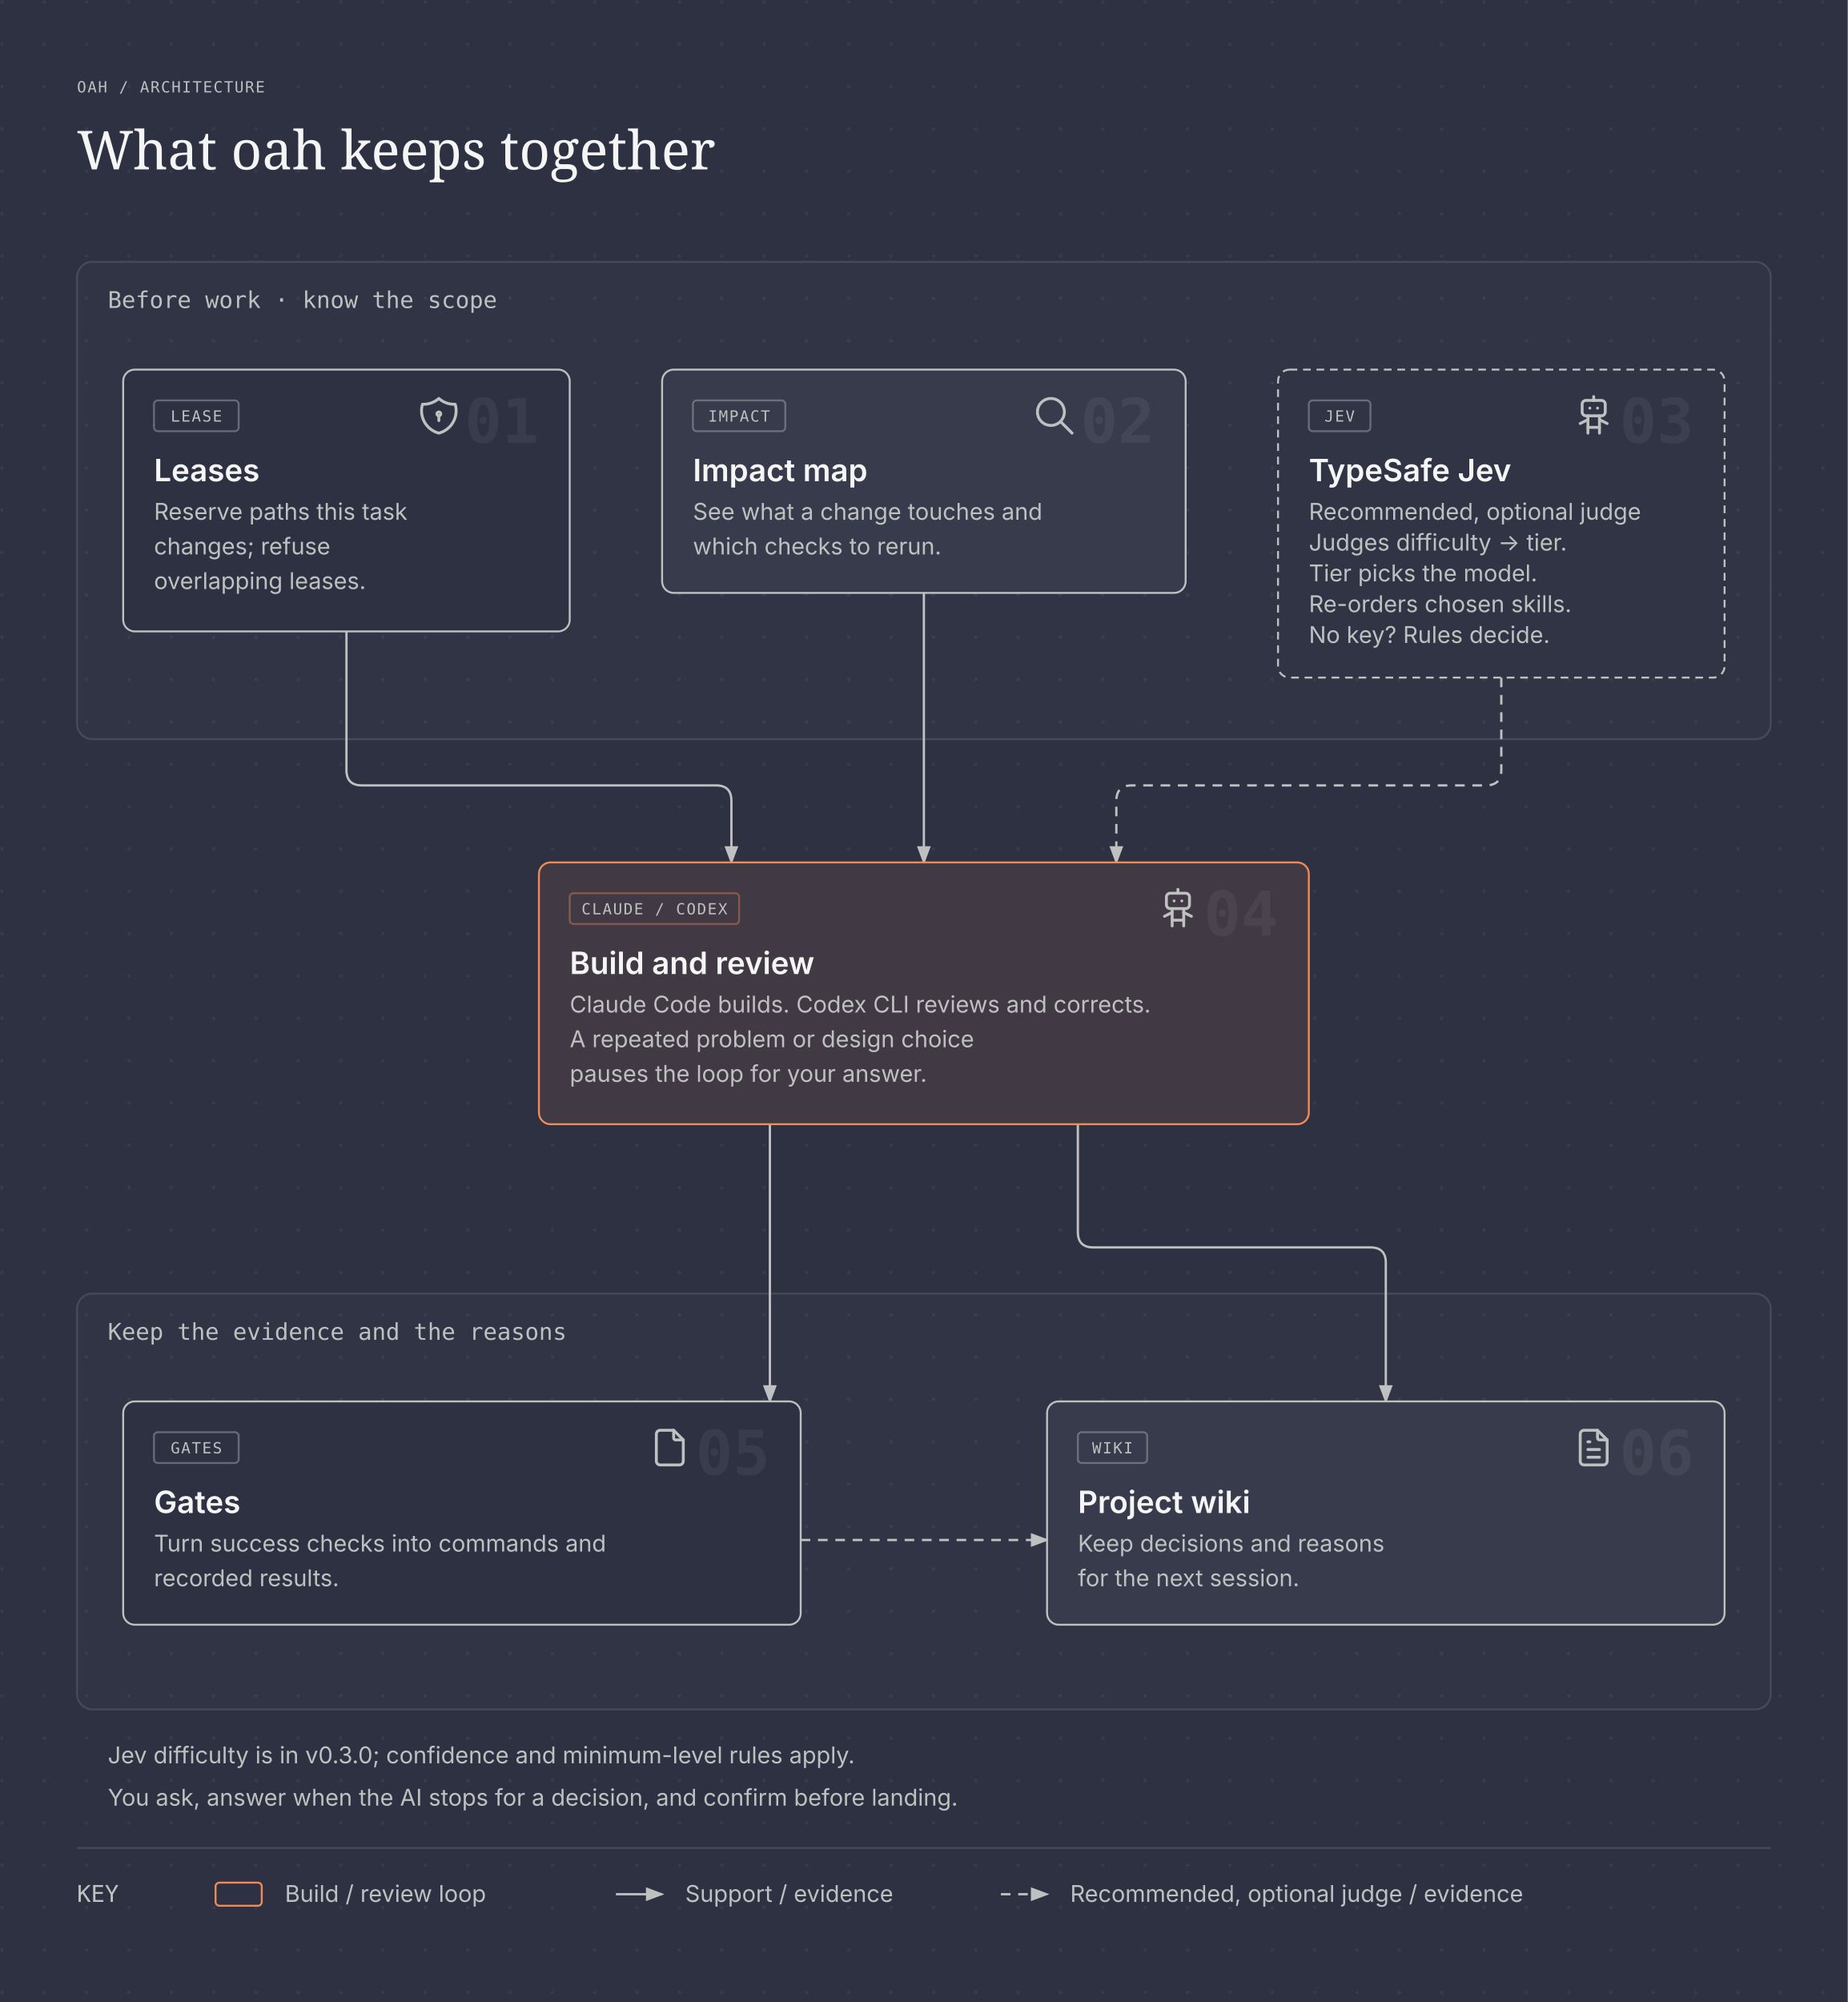
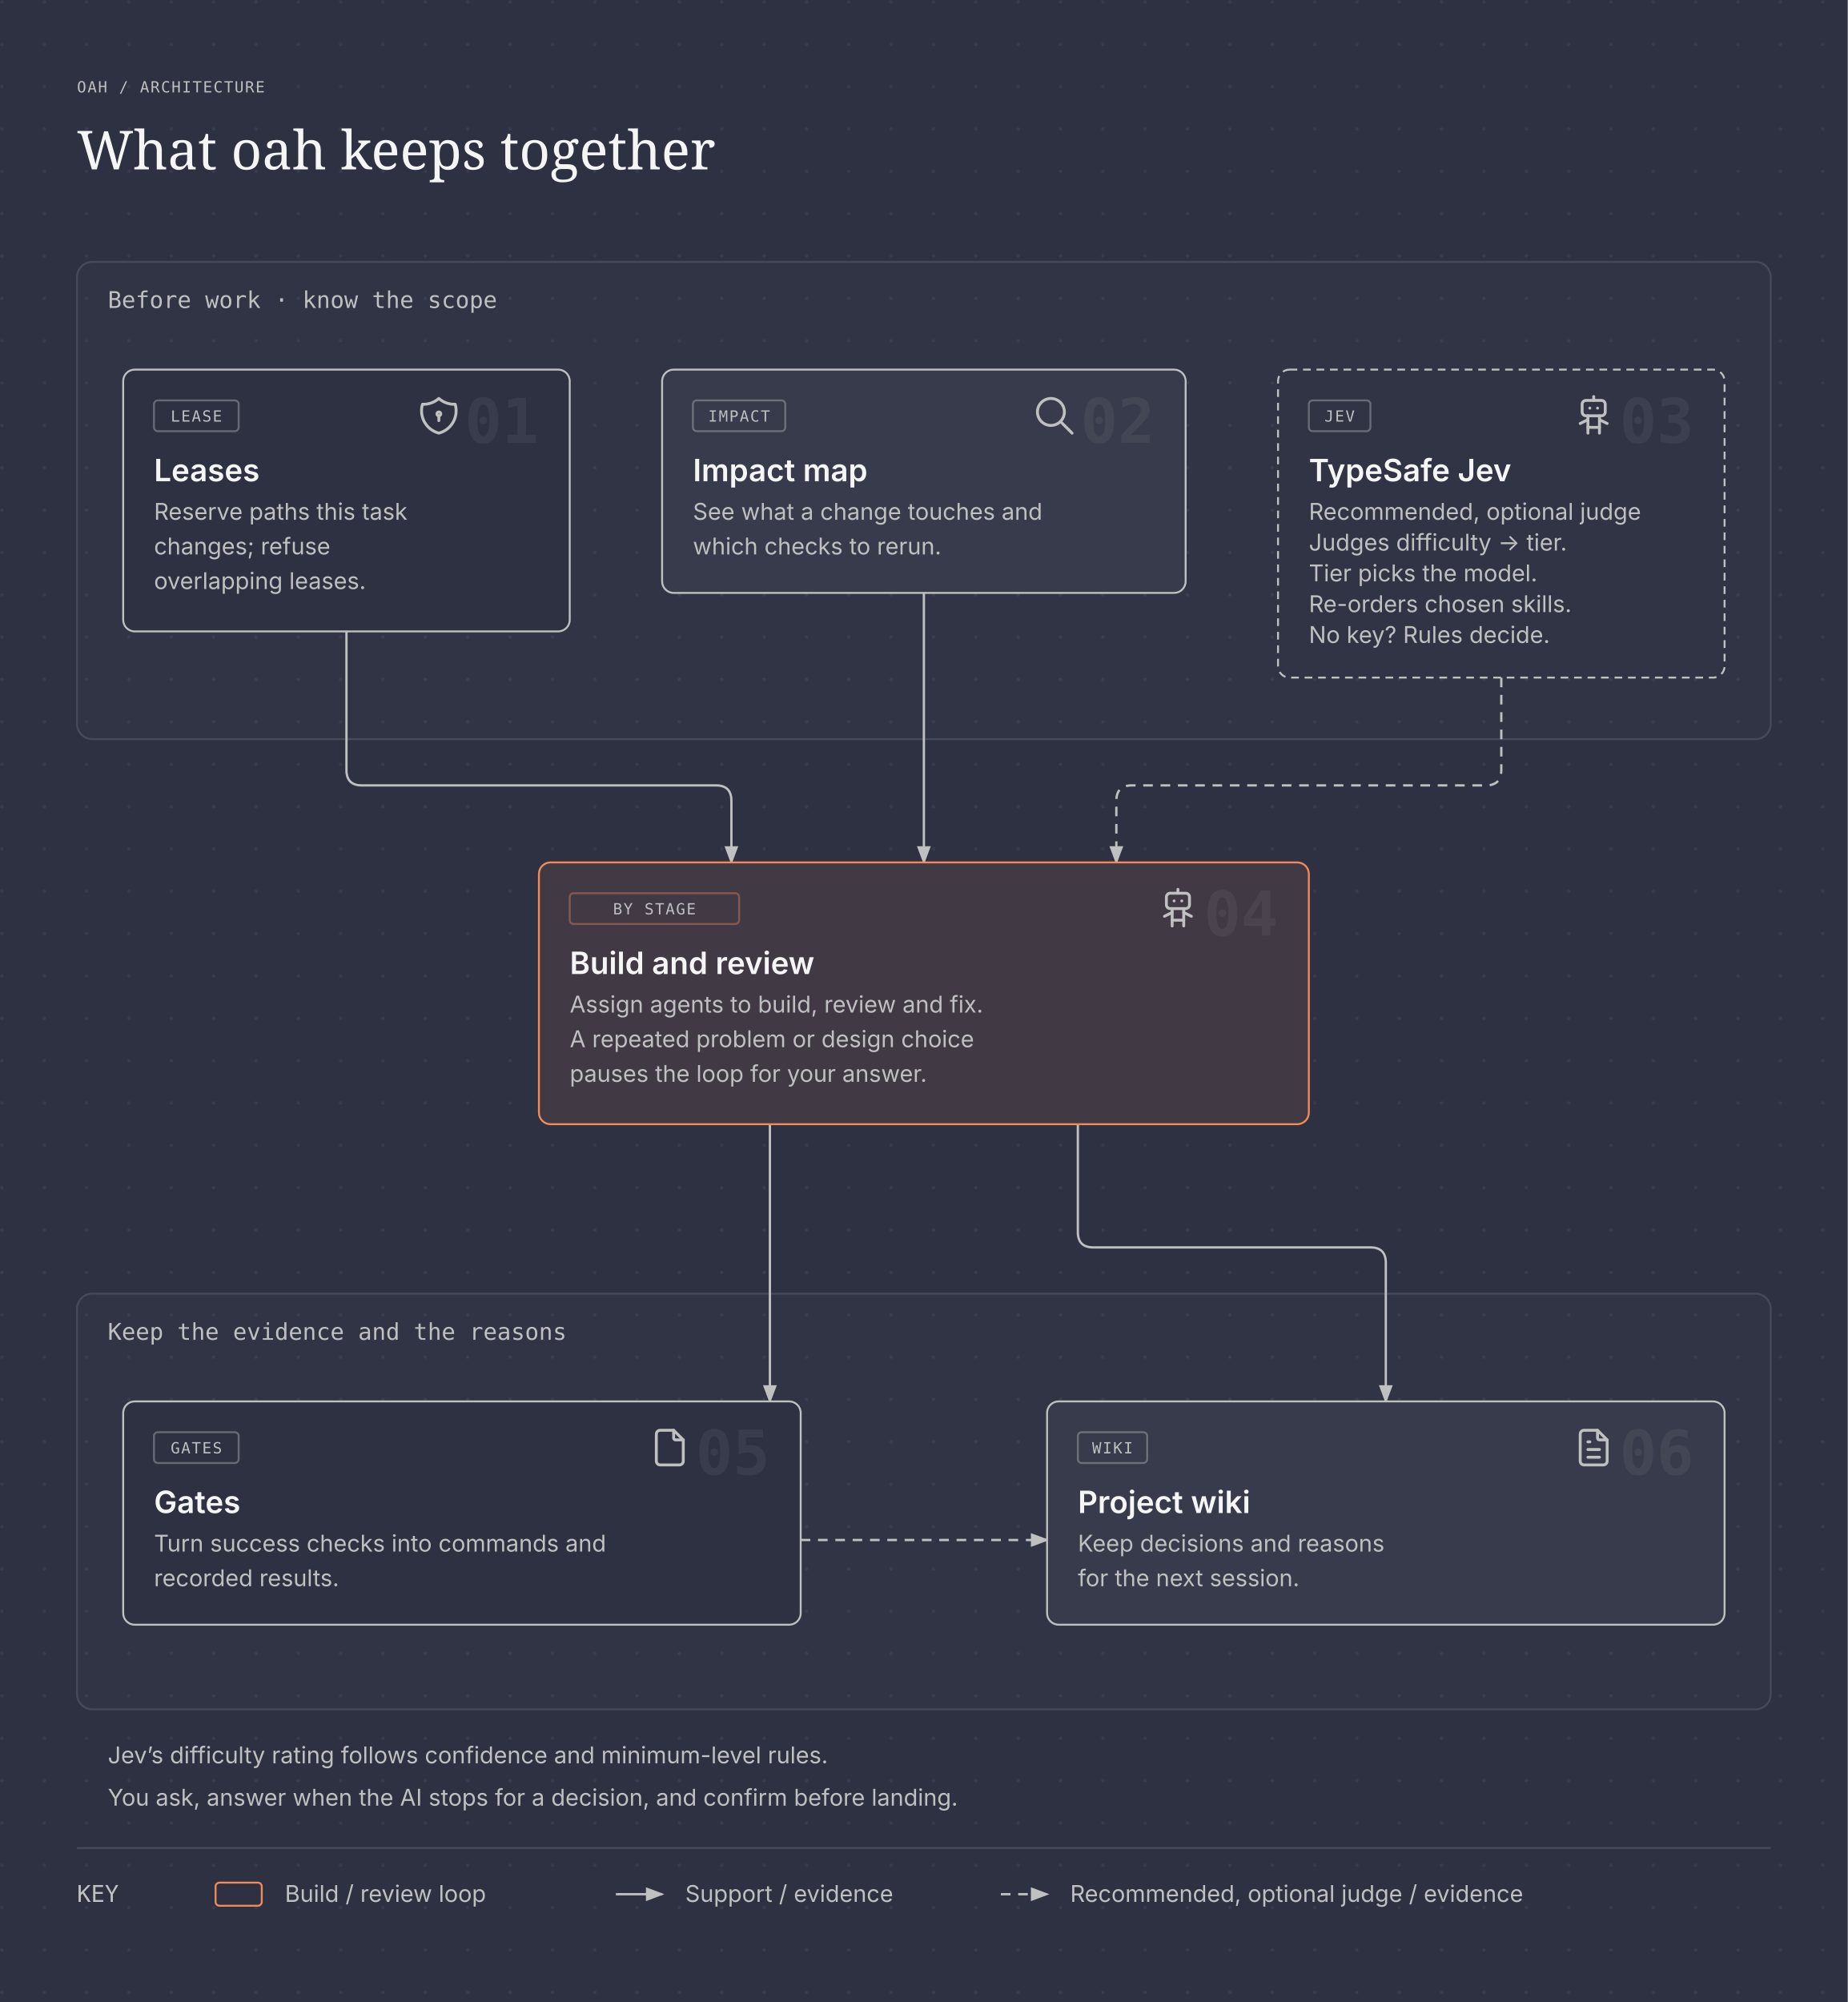
<svg xmlns="http://www.w3.org/2000/svg" viewBox="0 0 960 1040" role="img" aria-labelledby="features-dark-title features-dark-desc" data-diagram-type="Architecture" data-size="fit" id="features-dark-root">
  <defs>
    <style>#features-dark-root { font-family: "Geist", system-ui, -apple-system, "Segoe UI", sans-serif; color: #f5f5f5; }
      #features-dark-root .diagram-container { width: 100%; overflow-x: auto; }
      #features-dark-root text { font-family: "Geist", system-ui, -apple-system, "Segoe UI", sans-serif; fill: #f5f5f5; }
      #features-dark-root .title { font-family: "Instrument Serif", Georgia, serif; font-size: 28px; font-weight: 400; }
      #features-dark-root .node { font-size: 16px; font-weight: 600; }
      #features-dark-root .sub { font-family: "Geist", system-ui, -apple-system, "Segoe UI", sans-serif; font-size: 12px; font-weight: 400; fill: #bfc0c0; }
      #features-dark-root .technical { font-family: "Geist Mono", ui-monospace, "SFMono-Regular", Consolas, monospace; }
      #features-dark-root .label { font-size: 12px; font-family: "Geist Mono", ui-monospace, "SFMono-Regular", Consolas, monospace; font-weight: 400; fill: #bfc0c0; }
      #features-dark-root .prose { font-size: 12px; font-weight: 400; fill: #bfc0c0; }
      #features-dark-root .zone-label { font-size: 12px; font-family: "Geist Mono", ui-monospace, "SFMono-Regular", Consolas, monospace; font-weight: 500; fill: #bfc0c0; }
      #features-dark-root .arrow-label { font-size: 12px; font-family: "Geist Mono", ui-monospace, "SFMono-Regular", Consolas, monospace; font-weight: 400; fill: #bfc0c0; }
      #features-dark-root .tag { font-family: "Geist Mono", ui-monospace, "SFMono-Regular", Consolas, monospace; font-size: 8px; font-weight: 500; letter-spacing: .08em; fill: #bfc0c0; }
      #features-dark-root .ghost { font-family: "Geist Mono", ui-monospace, "SFMono-Regular", Consolas, monospace; font-size: 32px; font-weight: 600; fill: #f5f5f5; opacity: .06; }
      @media print {
#features-dark-root .diagram-container { overflow-x: visible; }
}</style>
    <pattern id="features-dark-dots" width="22" height="22" patternUnits="userSpaceOnUse">
      <circle cx="1" cy="1" r="0.9" fill="#f5f5f5" fill-opacity=".10" />
    </pattern>
    <marker id="features-dark-arrow" markerWidth="8" markerHeight="6" refX="7" refY="3" orient="auto">
      <polygon points="0 0, 8 3, 0 6" fill="#bfc0c0" />
    </marker>
    <marker id="features-dark-arrow-accent" markerWidth="8" markerHeight="6" refX="7" refY="3" orient="auto">
      <polygon points="0 0, 8 3, 0 6" fill="#f08a59" />
    </marker>
    <marker id="features-dark-arrow-link" markerWidth="8" markerHeight="6" refX="7" refY="3" orient="auto">
      <polygon points="0 0, 8 3, 0 6" fill="#739fdf" />
    </marker>
  </defs>
  <rect width="960" height="1040" fill="#2d3142" />
  <rect width="960" height="1040" fill="url(#features-dark-dots)" opacity=".55" />
  <text x="40" y="48" class="tag" text-anchor="start">OAH / ARCHITECTURE</text>
  <text x="40" y="88" class="title" text-anchor="start">What oah keeps together</text>
  <rect x="40" y="136" width="880" height="248" rx="8" fill="#f5f5f5" stroke="#f5f5f5" stroke-width="1" fill-opacity=".02" stroke-opacity=".12" />
  <text x="56" y="160" class="zone-label" text-anchor="start">Before work · know the scope</text>
  <rect x="40" y="672" width="880" height="216" rx="8" fill="#f5f5f5" stroke="#f5f5f5" stroke-width="1" fill-opacity=".02" stroke-opacity=".12" />
  <text x="56" y="696" class="zone-label" text-anchor="start">Keep the evidence and the reasons</text>
  <path d="M 180,328 L 180,400 Q 180,408 188,408 L 372,408 Q 380,408 380,416 L 380,448" data-edge-id="f1" data-from="lease" data-to="loop" data-label="" fill="none" stroke="#bfc0c0" stroke-width="1.2" marker-end="url(#features-dark-arrow)" />
  <path d="M 480,308 L 480,448" data-edge-id="f2" data-from="impact" data-to="loop" data-label="" fill="none" stroke="#bfc0c0" stroke-width="1.2" marker-end="url(#features-dark-arrow)" />
  <path d="M 780,352 L 780,400 Q 780,408 772,408 L 588,408 Q 580,408 580,416 L 580,448" data-edge-id="f3" data-from="jev" data-to="loop" data-label="" fill="none" stroke="#bfc0c0" stroke-width="1.2" stroke-dasharray="5,4" marker-end="url(#features-dark-arrow)" />
  <path d="M 400,584 L 400,728" data-edge-id="f4" data-from="loop" data-to="gates" data-label="" fill="none" stroke="#bfc0c0" stroke-width="1.2" marker-end="url(#features-dark-arrow)" />
  <path d="M 560,584 L 560,640 Q 560,648 568,648 L 712,648 Q 720,648 720,656 L 720,728" data-edge-id="f5" data-from="loop" data-to="wiki" data-label="" fill="none" stroke="#bfc0c0" stroke-width="1.2" marker-end="url(#features-dark-arrow)" />
  <path d="M 416,800 L 544,800" data-edge-id="f6" data-from="gates" data-to="wiki" data-label="" fill="none" stroke="#bfc0c0" stroke-width="1.2" marker-end="url(#features-dark-arrow)" stroke-dasharray="5,4" />
  <g data-node-id="lease" data-source-label="Leases Reserve paths this task changes; refuse overlapping leases.">
    <rect x="64" y="192" width="232" height="136" rx="6" fill="#2d3142" />
    <rect x="64" y="192" width="232" height="136" rx="6" fill="#2d3142" stroke="#bfc0c0" stroke-width="1" />
    <g aria-hidden="true">
      <rect x="80" y="208" width="44" height="16" rx="2" fill="none" stroke="#bfc0c0" stroke-width="1" stroke-opacity=".4" />
      <text x="102" y="219" class="tag" text-anchor="middle">LEASE</text>
      <text x="280" y="230" class="ghost" text-anchor="end">01</text>
      <g transform="translate(216,204)" color="#bfc0c0">
        <g fill="none" stroke="currentColor" stroke-width="1.5" stroke-linecap="round" stroke-linejoin="round">
          <path d="M12 3a12 12 0 0 0 8.5 3a12 12 0 0 1 -8.5 15a12 12 0 0 1 -8.5 -15a12 12 0 0 0 8.5 -3" />
          <path d="M11 11a1 1 0 1 0 2 0a1 1 0 1 0 -2 0" />
          <path d="M12 12l0 2.5" />
        </g>
      </g>
    </g>
    <text x="80" y="250" class="node" text-anchor="start">Leases</text>
    <text x="80" y="270" class="sub" text-anchor="start">Reserve paths this task</text>
    <text x="80" y="288" class="sub" text-anchor="start">changes; refuse</text>
    <text x="80" y="306" class="sub" text-anchor="start">overlapping leases.</text>
  </g>
  <g data-node-id="impact" data-source-label="Impact map See what a change touches and which checks to rerun.">
    <rect x="344" y="192" width="272" height="116" rx="6" fill="#2d3142" />
    <rect x="344" y="192" width="272" height="116" rx="6" fill="#f5f5f5" stroke="#bfc0c0" stroke-width="1" fill-opacity=".05" />
    <g aria-hidden="true">
      <rect x="360" y="208" width="48" height="16" rx="2" fill="none" stroke="#bfc0c0" stroke-width="1" stroke-opacity=".4" />
      <text x="384" y="219" class="tag" text-anchor="middle">IMPACT</text>
      <text x="600" y="230" class="ghost" text-anchor="end">02</text>
      <g transform="translate(536,204)" color="#bfc0c0">
        <g fill="none" stroke="currentColor" stroke-width="1.5" stroke-linecap="round" stroke-linejoin="round">
          <path d="M3 10a7 7 0 1 0 14 0a7 7 0 1 0 -14 0" />
          <path d="M21 21l-6 -6" />
        </g>
      </g>
    </g>
    <text x="360" y="250" class="node" text-anchor="start">Impact map</text>
    <text x="360" y="270" class="sub" text-anchor="start">See what a change touches and</text>
    <text x="360" y="288" class="sub" text-anchor="start">which checks to rerun.</text>
  </g>
  <g data-node-id="jev" data-source-label="TypeSafe Jev Recommended, optional judge Judges difficulty → tier. Tier picks the model. Re-orders chosen skills. No key? Rules decide.">
    <rect x="664" y="192" width="232" height="160" rx="6" fill="#2d3142" />
    <rect x="664" y="192" width="232" height="160" rx="6" fill="#f5f5f5" stroke="#bfc0c0" stroke-width="1" fill-opacity=".02" stroke-dasharray="4,3" />
    <g aria-hidden="true">
      <rect x="680" y="208" width="32" height="16" rx="2" fill="none" stroke="#bfc0c0" stroke-width="1" stroke-opacity=".4" />
      <text x="696" y="219" class="tag" text-anchor="middle">JEV</text>
      <text x="880" y="230" class="ghost" text-anchor="end">03</text>
      <g transform="translate(816,204)" color="#bfc0c0">
        <g fill="none" stroke="currentColor" stroke-width="1.5" stroke-linecap="round" stroke-linejoin="round">
          <path d="M6 6a2 2 0 0 1 2 -2h8a2 2 0 0 1 2 2v4a2 2 0 0 1 -2 2h-8a2 2 0 0 1 -2 -2l0 -4" />
          <path d="M12 2v2" />
          <path d="M9 12v9" />
          <path d="M15 12v9" />
          <path d="M5 16l4 -2" />
          <path d="M15 14l4 2" />
          <path d="M9 18h6" />
          <path d="M10 8v.01" />
          <path d="M14 8v.01" />
        </g>
      </g>
    </g>
    <text x="680" y="250" class="node" text-anchor="start">TypeSafe Jev</text>
    <text x="680" y="270" class="sub" text-anchor="start">Recommended, optional judge</text>
    <text x="680" y="286" class="sub" text-anchor="start">Judges difficulty → tier.</text>
    <text x="680" y="302" class="sub" text-anchor="start">Tier picks the model.</text>
    <text x="680" y="318" class="sub" text-anchor="start">Re-orders chosen skills.</text>
    <text x="680" y="334" class="sub" text-anchor="start">No key? Rules decide.</text>
  </g>
-   <g data-node-id="loop" data-source-label="Build and review Claude Code builds. Codex CLI reviews and corrects. A repeated problem or design choice pauses the loop for your answer.">
+   <g data-node-id="loop" data-source-label="Build and review Assign agents to build, review and fix. A repeated problem or design choice pauses the loop for your answer.">
    <rect x="280" y="448" width="400" height="136" rx="6" fill="#2d3142" />
    <rect x="280" y="448" width="400" height="136" rx="6" fill="#f08a59" stroke="#f08a59" stroke-width="1" fill-opacity=".10" />
    <g aria-hidden="true">
      <rect x="296" y="464" width="88" height="16" rx="2" fill="none" stroke="#f08a59" stroke-width="1" stroke-opacity=".4" />
-       <text x="340" y="475" class="tag" text-anchor="middle">CLAUDE / CODEX</text>
+       <text x="340" y="475" class="tag" text-anchor="middle">BY STAGE</text>
      <text x="664" y="486" class="ghost" text-anchor="end">04</text>
      <g transform="translate(600,460)" color="#bfc0c0">
        <g fill="none" stroke="currentColor" stroke-width="1.5" stroke-linecap="round" stroke-linejoin="round">
          <path d="M6 6a2 2 0 0 1 2 -2h8a2 2 0 0 1 2 2v4a2 2 0 0 1 -2 2h-8a2 2 0 0 1 -2 -2l0 -4" />
          <path d="M12 2v2" />
          <path d="M9 12v9" />
          <path d="M15 12v9" />
          <path d="M5 16l4 -2" />
          <path d="M15 14l4 2" />
          <path d="M9 18h6" />
          <path d="M10 8v.01" />
          <path d="M14 8v.01" />
        </g>
      </g>
    </g>
    <text x="296" y="506" class="node" text-anchor="start">Build and review</text>
-     <text x="296" y="526" class="sub" text-anchor="start">Claude Code builds. Codex CLI reviews and corrects.</text>
+     <text x="296" y="526" class="sub" text-anchor="start">Assign agents to build, review and fix.</text>
    <text x="296" y="544" class="sub" text-anchor="start">A repeated problem or design choice</text>
    <text x="296" y="562" class="sub" text-anchor="start">pauses the loop for your answer.</text>
  </g>
  <g data-node-id="gates" data-source-label="Gates Turn success checks into commands and recorded results.">
    <rect x="64" y="728" width="352" height="116" rx="6" fill="#2d3142" />
    <rect x="64" y="728" width="352" height="116" rx="6" fill="#2d3142" stroke="#bfc0c0" stroke-width="1" />
    <g aria-hidden="true">
      <rect x="80" y="744" width="44" height="16" rx="2" fill="none" stroke="#bfc0c0" stroke-width="1" stroke-opacity=".4" />
      <text x="102" y="755" class="tag" text-anchor="middle">GATES</text>
      <text x="400" y="766" class="ghost" text-anchor="end">05</text>
      <g transform="translate(336,740)" color="#bfc0c0">
        <g fill="none" stroke="currentColor" stroke-width="1.5" stroke-linecap="round" stroke-linejoin="round">
          <path d="M14 3v4a1 1 0 0 0 1 1h4" />
          <path d="M17 21h-10a2 2 0 0 1 -2 -2v-14a2 2 0 0 1 2 -2h7l5 5v11a2 2 0 0 1 -2 2" />
        </g>
      </g>
    </g>
    <text x="80" y="786" class="node" text-anchor="start">Gates</text>
    <text x="80" y="806" class="sub" text-anchor="start">Turn success checks into commands and</text>
    <text x="80" y="824" class="sub" text-anchor="start">recorded results.</text>
  </g>
  <g data-node-id="wiki" data-source-label="Project wiki Keep decisions and reasons for the next session.">
    <rect x="544" y="728" width="352" height="116" rx="6" fill="#2d3142" />
    <rect x="544" y="728" width="352" height="116" rx="6" fill="#f5f5f5" stroke="#bfc0c0" stroke-width="1" fill-opacity=".05" />
    <g aria-hidden="true">
      <rect x="560" y="744" width="36" height="16" rx="2" fill="none" stroke="#bfc0c0" stroke-width="1" stroke-opacity=".4" />
      <text x="578" y="755" class="tag" text-anchor="middle">WIKI</text>
      <text x="880" y="766" class="ghost" text-anchor="end">06</text>
      <g transform="translate(816,740)" color="#bfc0c0">
        <g fill="none" stroke="currentColor" stroke-width="1.5" stroke-linecap="round" stroke-linejoin="round">
          <path d="M14 3v4a1 1 0 0 0 1 1h4" />
          <path d="M17 21h-10a2 2 0 0 1 -2 -2v-14a2 2 0 0 1 2 -2h7l5 5v11a2 2 0 0 1 -2 2" />
          <path d="M9 9l1 0" />
          <path d="M9 13l6 0" />
          <path d="M9 17l6 0" />
        </g>
      </g>
    </g>
    <text x="560" y="786" class="node" text-anchor="start">Project wiki</text>
    <text x="560" y="806" class="sub" text-anchor="start">Keep decisions and reasons</text>
    <text x="560" y="824" class="sub" text-anchor="start">for the next session.</text>
  </g>
-   <text x="56" y="916" class="prose" text-anchor="start">Jev difficulty is in v0.3.0; confidence and minimum-level rules apply.</text>
+   <text x="56" y="916" class="prose" text-anchor="start">Jev’s difficulty rating follows confidence and minimum-level rules.</text>
  <text x="56" y="938" class="prose" text-anchor="start">You ask, answer when the AI stops for a decision, and confirm before landing.</text>
  <line x1="40" y1="960" x2="920" y2="960" stroke="#f5f5f5" stroke-opacity=".12" />
  <text x="40" y="988" class="zone-label" text-anchor="start">KEY</text>
  <rect x="112" y="978" width="24" height="12" rx="2" fill="none" stroke="#f08a59" stroke-width="1" />
  <text x="148" y="988" class="prose" text-anchor="start">Build / review loop</text>
  <path d="M 320,984 h 24" fill="none" stroke="#bfc0c0" stroke-width="1.2" marker-end="url(#features-dark-arrow)" />
  <text x="356" y="988" class="prose" text-anchor="start">Support / evidence</text>
  <path d="M 520,984 h 24" fill="none" stroke="#bfc0c0" stroke-width="1.2" stroke-dasharray="5,4" marker-end="url(#features-dark-arrow)" />
  <text x="556" y="988" class="prose" text-anchor="start">Recommended, optional judge / evidence</text>
</svg>
